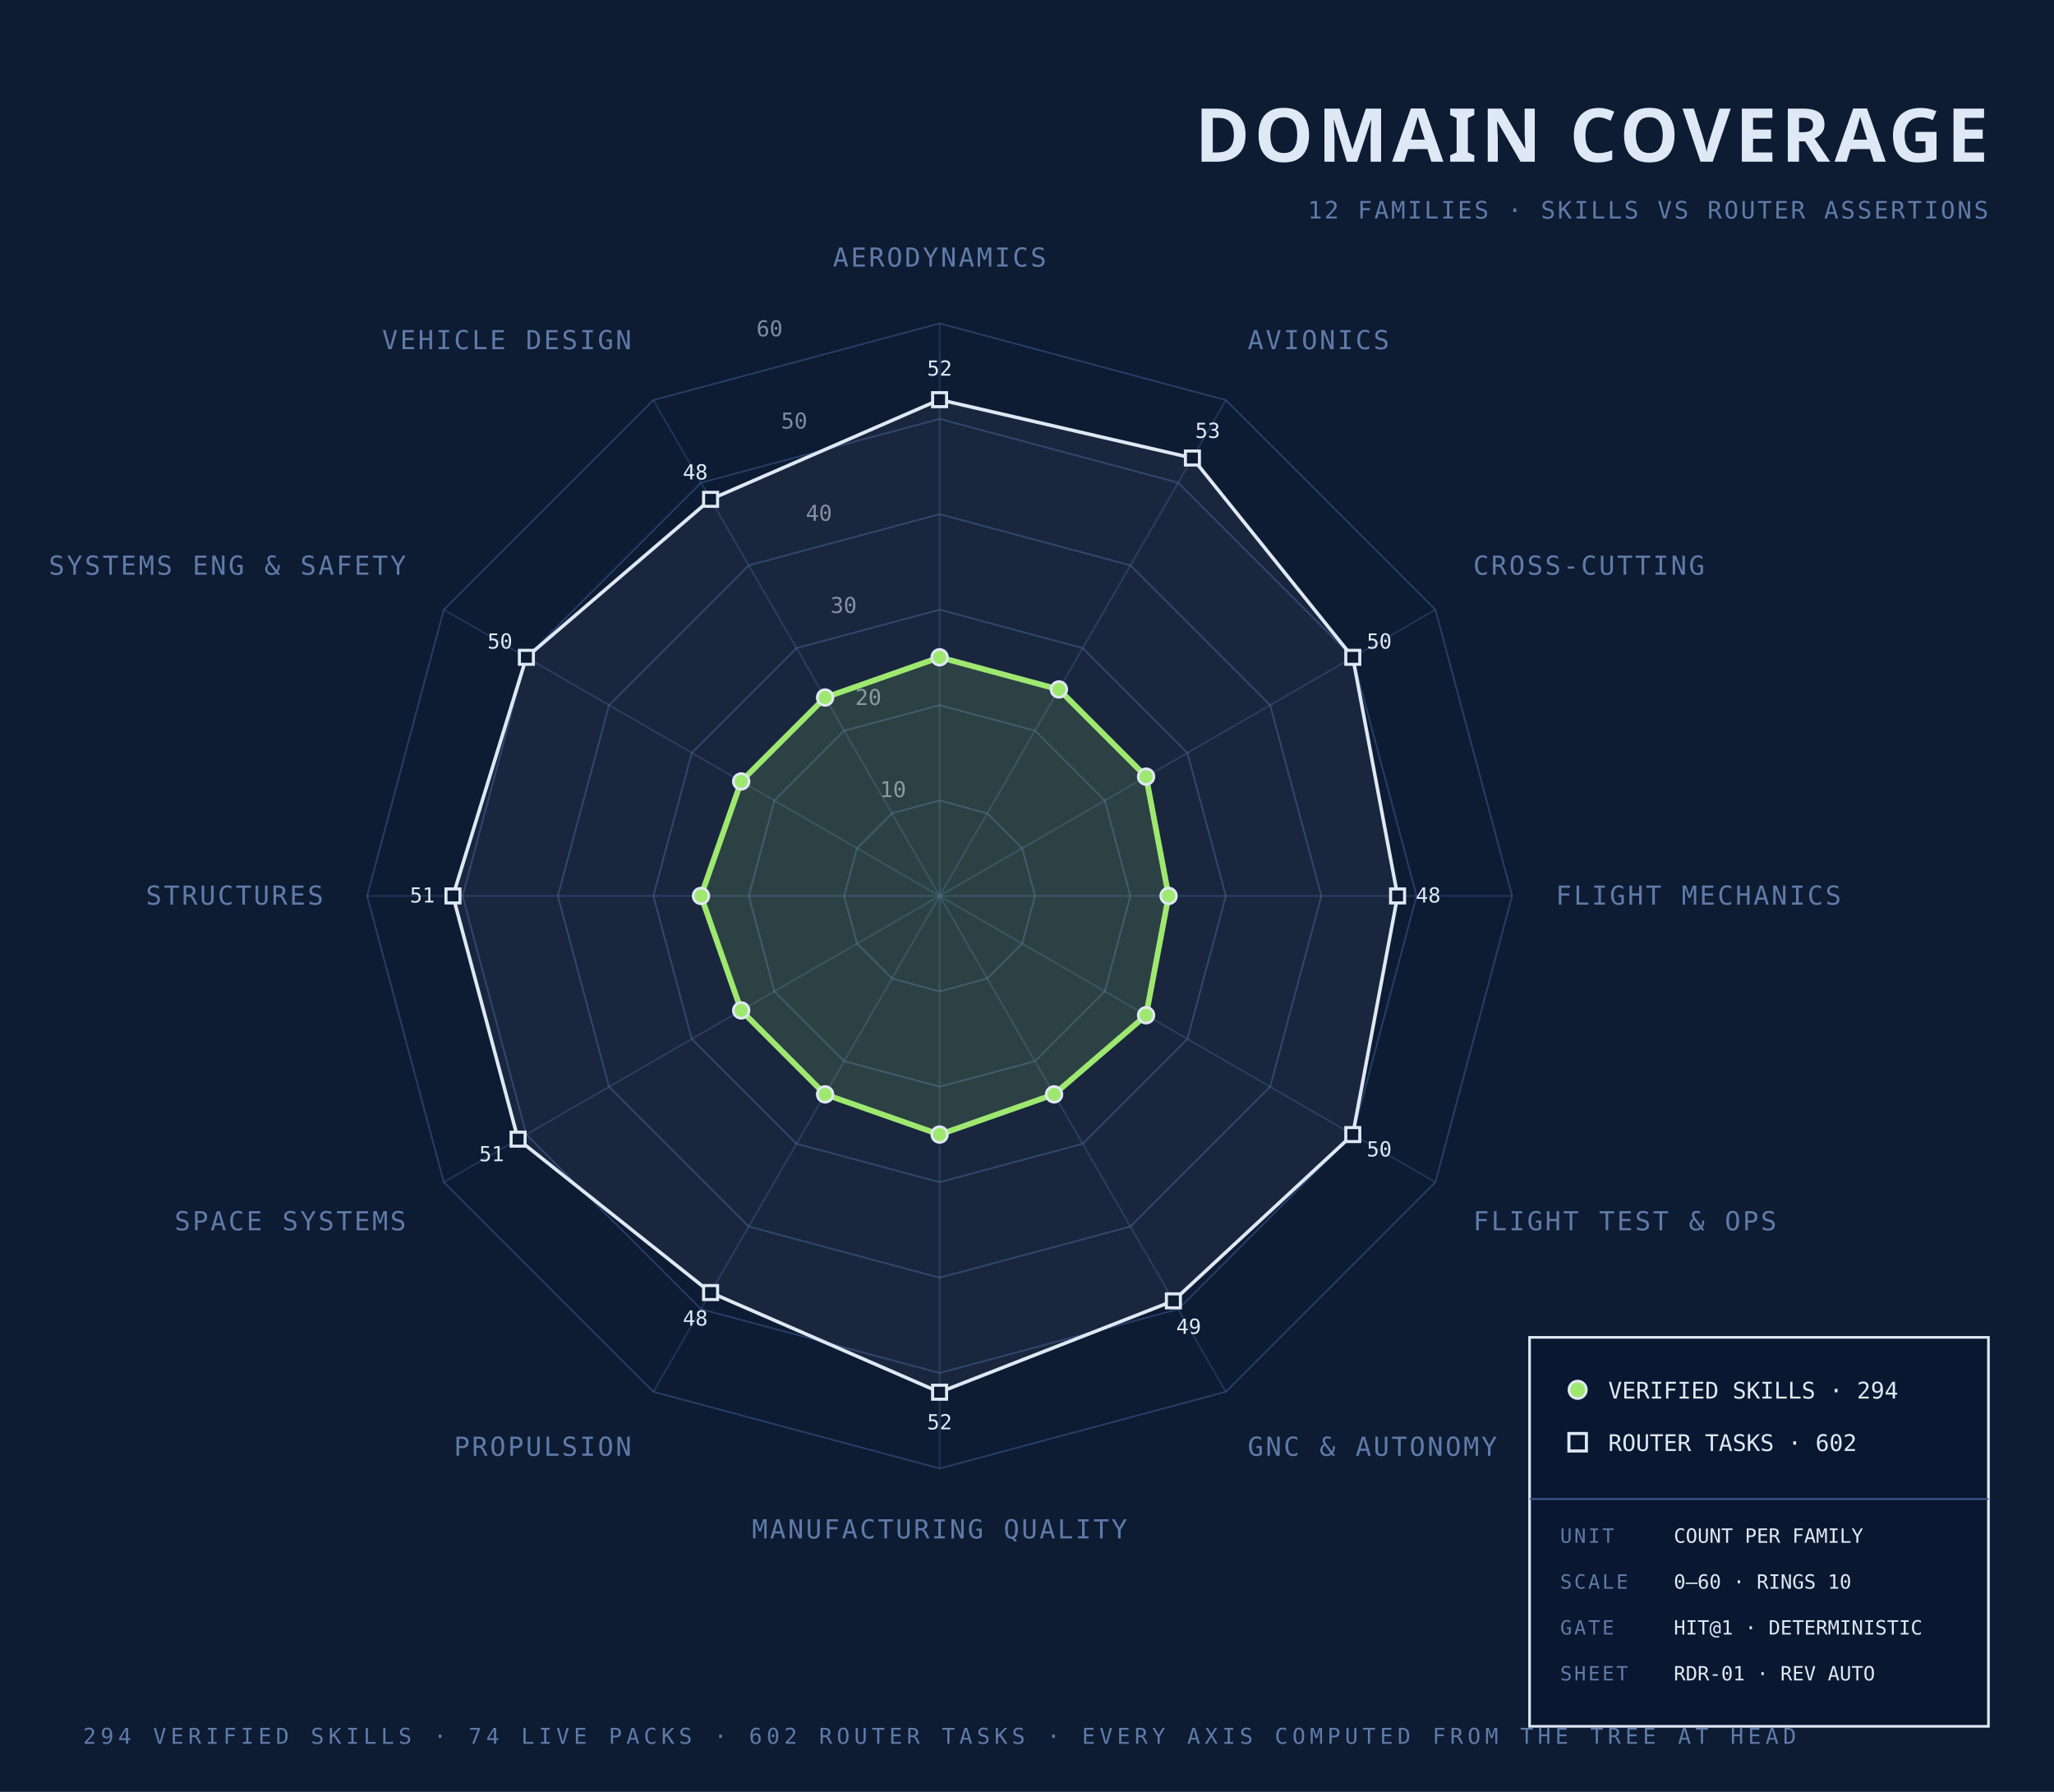
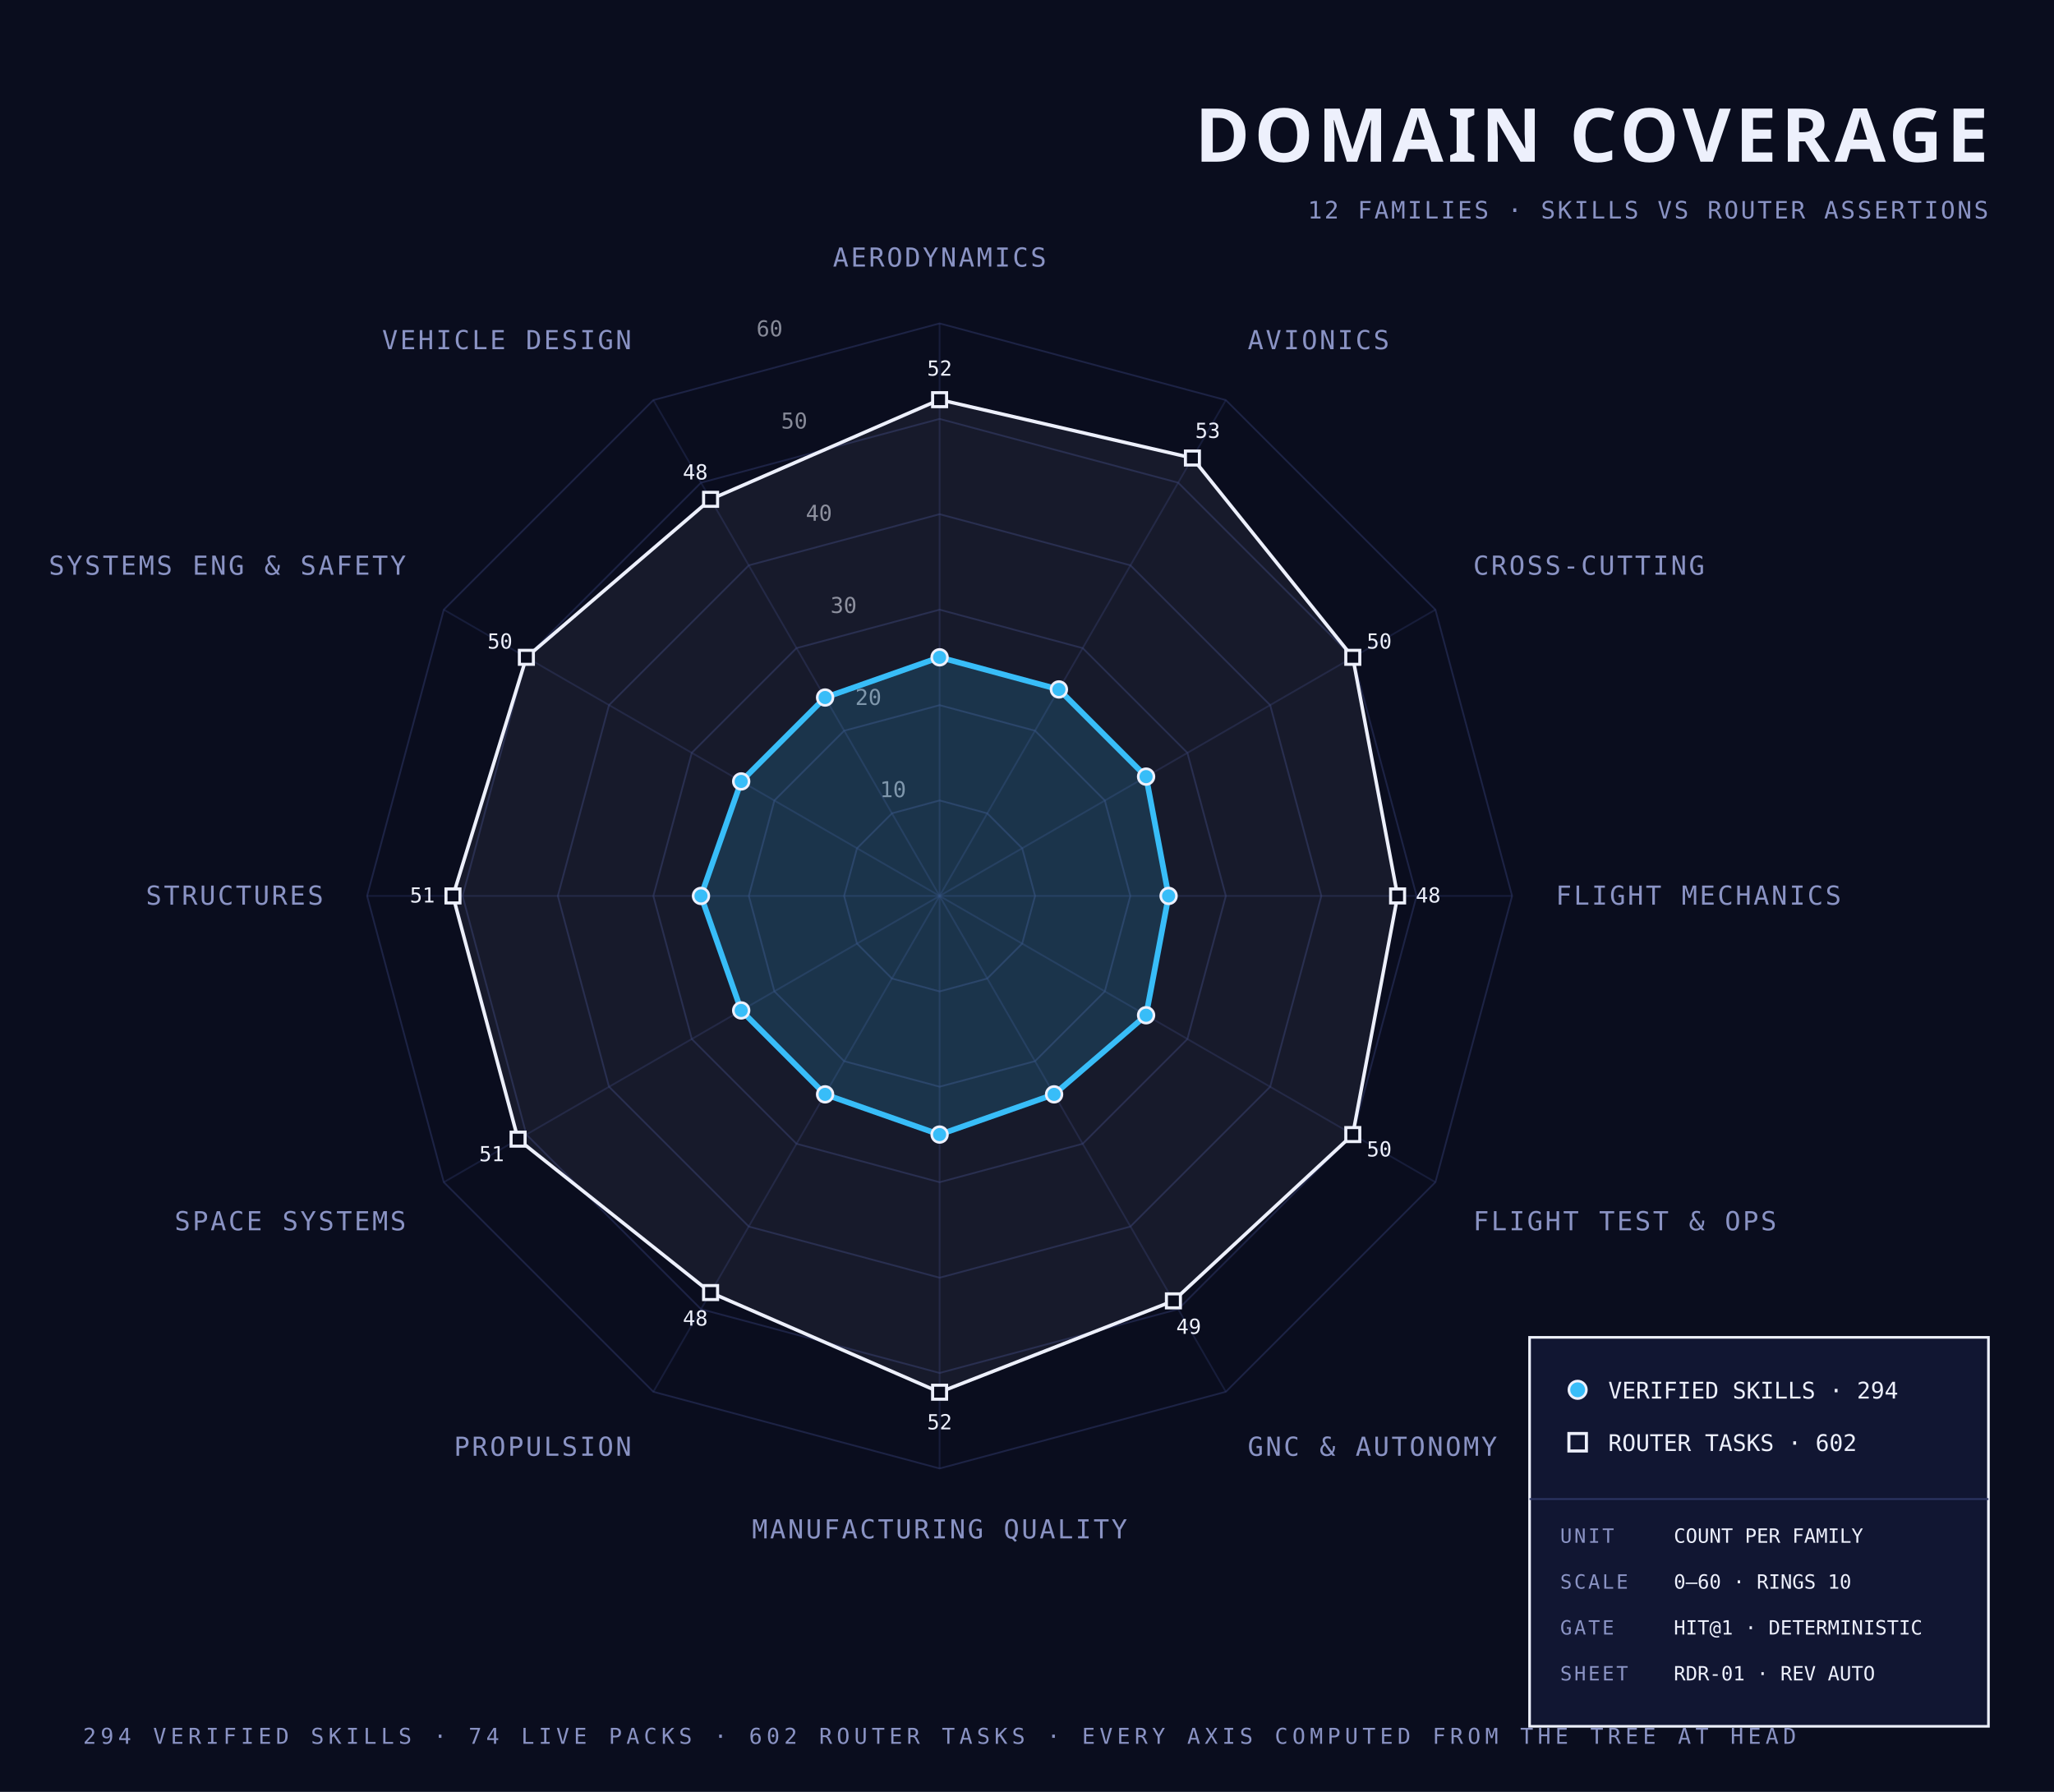
<svg xmlns="http://www.w3.org/2000/svg" width="940" height="820" viewBox="0 0 940 820">
  <style>
    .mono { font-family: "JetBrains Mono", "IBM Plex Mono", "Menlo", monospace; }
    .cond { font-family: "Barlow Condensed", "DIN Condensed", "Arial Narrow", sans-serif; font-weight: 700; text-transform: uppercase; }
    .serif { font-family: "Instrument Serif", Georgia, serif; font-style: italic; }
  </style>
-   <rect width="940" height="820" fill="#0d1b33" />
-   <polygon points="430.0,366.3 451.8,372.2 467.8,388.2 473.7,410.0 467.8,431.8 451.8,447.8 430.0,453.7 408.2,447.8 392.2,431.8 386.3,410.0 392.2,388.2 408.2,372.2" fill="none" stroke="#3a5a8f" stroke-width="0.8" stroke-opacity="0.55" />
-   <polygon points="430.0,322.7 473.7,334.4 505.6,366.3 517.3,410.0 505.6,453.7 473.7,485.6 430.0,497.3 386.3,485.6 354.4,453.7 342.7,410.0 354.4,366.3 386.3,334.4" fill="none" stroke="#3a5a8f" stroke-width="0.8" stroke-opacity="0.55" />
-   <polygon points="430.0,279.0 495.5,296.6 543.4,344.5 561.0,410.0 543.4,475.5 495.5,523.4 430.0,541.0 364.5,523.4 316.6,475.5 299.0,410.0 316.6,344.5 364.5,296.6" fill="none" stroke="#3a5a8f" stroke-width="0.8" stroke-opacity="0.55" />
-   <polygon points="430.0,235.3 517.3,258.7 581.3,322.7 604.7,410.0 581.3,497.3 517.3,561.3 430.0,584.7 342.7,561.3 278.7,497.3 255.3,410.0 278.7,322.7 342.7,258.7" fill="none" stroke="#3a5a8f" stroke-width="0.8" stroke-opacity="0.55" />
-   <polygon points="430.0,191.7 539.2,220.9 619.1,300.8 648.3,410.0 619.1,519.2 539.2,599.1 430.0,628.3 320.8,599.1 240.9,519.2 211.7,410.0 240.9,300.8 320.8,220.9" fill="none" stroke="#3a5a8f" stroke-width="0.8" stroke-opacity="0.55" />
-   <polygon points="430.0,148.0 561.0,183.1 656.9,279.0 692.0,410.0 656.9,541.0 561.0,636.9 430.0,672.0 299.0,636.9 203.1,541.0 168.0,410.0 203.1,279.0 299.0,183.1" fill="none" stroke="#3a5a8f" stroke-width="0.8" stroke-opacity="0.55" />
-   <line x1="430" y1="410" x2="430.0" y2="148.0" stroke="#3a5a8f" stroke-width="0.8" stroke-opacity="0.4" />
-   <line x1="430" y1="410" x2="561.0" y2="183.1" stroke="#3a5a8f" stroke-width="0.8" stroke-opacity="0.4" />
-   <line x1="430" y1="410" x2="656.9" y2="279.0" stroke="#3a5a8f" stroke-width="0.8" stroke-opacity="0.4" />
-   <line x1="430" y1="410" x2="692.0" y2="410.0" stroke="#3a5a8f" stroke-width="0.8" stroke-opacity="0.4" />
-   <line x1="430" y1="410" x2="656.9" y2="541.0" stroke="#3a5a8f" stroke-width="0.8" stroke-opacity="0.4" />
-   <line x1="430" y1="410" x2="561.0" y2="636.9" stroke="#3a5a8f" stroke-width="0.8" stroke-opacity="0.4" />
-   <line x1="430" y1="410" x2="430.0" y2="672.0" stroke="#3a5a8f" stroke-width="0.8" stroke-opacity="0.4" />
-   <line x1="430" y1="410" x2="299.0" y2="636.9" stroke="#3a5a8f" stroke-width="0.8" stroke-opacity="0.4" />
-   <line x1="430" y1="410" x2="203.1" y2="541.0" stroke="#3a5a8f" stroke-width="0.8" stroke-opacity="0.4" />
-   <line x1="430" y1="410" x2="168.0" y2="410.0" stroke="#3a5a8f" stroke-width="0.8" stroke-opacity="0.4" />
-   <line x1="430" y1="410" x2="203.1" y2="279.0" stroke="#3a5a8f" stroke-width="0.8" stroke-opacity="0.4" />
-   <line x1="430" y1="410" x2="299.0" y2="183.1" stroke="#3a5a8f" stroke-width="0.8" stroke-opacity="0.4" />
-   <text class="mono" x="414.7" y="364.8" text-anchor="end" font-size="10" fill="#dfe8f5" opacity="0.55">10</text>
-   <text class="mono" x="403.4" y="322.6" text-anchor="end" font-size="10" fill="#dfe8f5" opacity="0.55">20</text>
-   <text class="mono" x="392.1" y="280.5" text-anchor="end" font-size="10" fill="#dfe8f5" opacity="0.55">30</text>
-   <text class="mono" x="380.8" y="238.3" text-anchor="end" font-size="10" fill="#dfe8f5" opacity="0.55">40</text>
-   <text class="mono" x="369.5" y="196.1" text-anchor="end" font-size="10" fill="#dfe8f5" opacity="0.55">50</text>
-   <text class="mono" x="358.2" y="153.9" text-anchor="end" font-size="10" fill="#dfe8f5" opacity="0.55">60</text>
-   <text class="mono" x="430.0" y="122.0" text-anchor="middle" font-size="12" fill="#5f7ba8" letter-spacing="1">AERODYNAMICS</text>
-   <text class="mono" x="571.0" y="159.8" text-anchor="start" font-size="12" fill="#5f7ba8" letter-spacing="1">AVIONICS</text>
-   <text class="mono" x="674.2" y="263.0" text-anchor="start" font-size="12" fill="#5f7ba8" letter-spacing="1">CROSS-CUTTING</text>
-   <text class="mono" x="712.0" y="414.0" text-anchor="start" font-size="12" fill="#5f7ba8" letter-spacing="1">FLIGHT MECHANICS</text>
-   <text class="mono" x="674.2" y="563.0" text-anchor="start" font-size="12" fill="#5f7ba8" letter-spacing="1">FLIGHT TEST &amp; OPS</text>
-   <text class="mono" x="571.0" y="666.2" text-anchor="start" font-size="12" fill="#5f7ba8" letter-spacing="1">GNC &amp; AUTONOMY</text>
-   <text class="mono" x="430.0" y="704.0" text-anchor="middle" font-size="12" fill="#5f7ba8" letter-spacing="1">MANUFACTURING QUALITY</text>
-   <text class="mono" x="289.0" y="666.2" text-anchor="end" font-size="12" fill="#5f7ba8" letter-spacing="1">PROPULSION</text>
-   <text class="mono" x="185.8" y="563.0" text-anchor="end" font-size="12" fill="#5f7ba8" letter-spacing="1">SPACE SYSTEMS</text>
-   <text class="mono" x="148.0" y="414.0" text-anchor="end" font-size="12" fill="#5f7ba8" letter-spacing="1">STRUCTURES</text>
-   <text class="mono" x="185.8" y="263.0" text-anchor="end" font-size="12" fill="#5f7ba8" letter-spacing="1">SYSTEMS ENG &amp; SAFETY</text>
-   <text class="mono" x="289.0" y="159.8" text-anchor="end" font-size="12" fill="#5f7ba8" letter-spacing="1">VEHICLE DESIGN</text>
-   <polygon points="430.0,182.9 545.7,209.6 619.1,300.8 639.6,410.0 619.1,519.2 537.0,595.3 430.0,637.1 325.2,591.5 237.1,521.4 207.3,410.0 240.9,300.8 325.2,228.5" fill="#dfe8f5" fill-opacity="0.06" stroke="#dfe8f5" stroke-width="1.6" />
-   <rect x="426.8" y="179.7" width="6.4" height="6.4" fill="#0d1b33" stroke="#dfe8f5" stroke-width="1.4" />
-   <rect x="542.5" y="206.4" width="6.4" height="6.4" fill="#0d1b33" stroke="#dfe8f5" stroke-width="1.4" />
-   <rect x="615.9" y="297.6" width="6.4" height="6.4" fill="#0d1b33" stroke="#dfe8f5" stroke-width="1.4" />
-   <rect x="636.4" y="406.8" width="6.4" height="6.4" fill="#0d1b33" stroke="#dfe8f5" stroke-width="1.4" />
-   <rect x="615.9" y="516.0" width="6.4" height="6.4" fill="#0d1b33" stroke="#dfe8f5" stroke-width="1.4" />
-   <rect x="533.8" y="592.1" width="6.4" height="6.4" fill="#0d1b33" stroke="#dfe8f5" stroke-width="1.4" />
-   <rect x="426.8" y="633.9" width="6.4" height="6.4" fill="#0d1b33" stroke="#dfe8f5" stroke-width="1.4" />
-   <rect x="322.0" y="588.3" width="6.4" height="6.4" fill="#0d1b33" stroke="#dfe8f5" stroke-width="1.4" />
-   <rect x="233.9" y="518.1" width="6.4" height="6.4" fill="#0d1b33" stroke="#dfe8f5" stroke-width="1.4" />
-   <rect x="204.1" y="406.8" width="6.4" height="6.4" fill="#0d1b33" stroke="#dfe8f5" stroke-width="1.4" />
-   <rect x="237.7" y="297.6" width="6.4" height="6.4" fill="#0d1b33" stroke="#dfe8f5" stroke-width="1.4" />
-   <rect x="322.0" y="225.3" width="6.4" height="6.4" fill="#0d1b33" stroke="#dfe8f5" stroke-width="1.4" />
-   <polygon points="430.0,300.8 484.6,315.5 524.5,355.4 534.8,410.0 524.5,464.6 482.4,500.8 430.0,519.2 377.6,500.8 339.2,462.4 320.8,410.0 339.2,357.6 377.6,319.2" fill="#9fe870" fill-opacity="0.14" stroke="#9fe870" stroke-width="2.6" />
-   <circle cx="430.0" cy="300.8" r="3.6" fill="#9fe870" stroke="#dfe8f5" stroke-width="1.2" />
-   <circle cx="484.6" cy="315.5" r="3.6" fill="#9fe870" stroke="#dfe8f5" stroke-width="1.2" />
-   <circle cx="524.5" cy="355.4" r="3.6" fill="#9fe870" stroke="#dfe8f5" stroke-width="1.2" />
-   <circle cx="534.8" cy="410.0" r="3.6" fill="#9fe870" stroke="#dfe8f5" stroke-width="1.2" />
-   <circle cx="524.5" cy="464.6" r="3.6" fill="#9fe870" stroke="#dfe8f5" stroke-width="1.2" />
-   <circle cx="482.4" cy="500.8" r="3.6" fill="#9fe870" stroke="#dfe8f5" stroke-width="1.2" />
-   <circle cx="430.0" cy="519.2" r="3.6" fill="#9fe870" stroke="#dfe8f5" stroke-width="1.2" />
-   <circle cx="377.6" cy="500.8" r="3.6" fill="#9fe870" stroke="#dfe8f5" stroke-width="1.2" />
-   <circle cx="339.2" cy="462.4" r="3.6" fill="#9fe870" stroke="#dfe8f5" stroke-width="1.2" />
-   <circle cx="320.8" cy="410.0" r="3.6" fill="#9fe870" stroke="#dfe8f5" stroke-width="1.2" />
-   <circle cx="339.2" cy="357.6" r="3.6" fill="#9fe870" stroke="#dfe8f5" stroke-width="1.2" />
-   <circle cx="377.6" cy="319.2" r="3.6" fill="#9fe870" stroke="#dfe8f5" stroke-width="1.2" />
-   <text class="mono" x="430.0" y="171.9" text-anchor="middle" font-size="9.5" fill="#dfe8f5">52</text>
-   <text class="mono" x="552.7" y="200.4" text-anchor="middle" font-size="9.5" fill="#dfe8f5">53</text>
-   <text class="mono" x="631.2" y="296.8" text-anchor="middle" font-size="9.5" fill="#dfe8f5">50</text>
-   <text class="mono" x="653.6" y="413.0" text-anchor="middle" font-size="9.5" fill="#dfe8f5">48</text>
-   <text class="mono" x="631.2" y="529.2" text-anchor="middle" font-size="9.5" fill="#dfe8f5">50</text>
-   <text class="mono" x="544.0" y="610.4" text-anchor="middle" font-size="9.5" fill="#dfe8f5">49</text>
-   <text class="mono" x="430.0" y="654.1" text-anchor="middle" font-size="9.5" fill="#dfe8f5">52</text>
-   <text class="mono" x="318.2" y="606.6" text-anchor="middle" font-size="9.5" fill="#dfe8f5">48</text>
-   <text class="mono" x="225.0" y="531.4" text-anchor="middle" font-size="9.5" fill="#dfe8f5">51</text>
-   <text class="mono" x="193.3" y="413.0" text-anchor="middle" font-size="9.5" fill="#dfe8f5">51</text>
-   <text class="mono" x="228.8" y="296.8" text-anchor="middle" font-size="9.5" fill="#dfe8f5">50</text>
-   <text class="mono" x="318.2" y="219.4" text-anchor="middle" font-size="9.5" fill="#dfe8f5">48</text>
-   <text class="cond" x="910.0" y="74.0" text-anchor="end" font-size="34" fill="#dfe8f5" letter-spacing="2">DOMAIN COVERAGE</text>
-   <text class="mono" x="910.0" y="100.0" text-anchor="end" font-size="11" fill="#5f7ba8" letter-spacing="1">12 FAMILIES · SKILLS VS ROUTER ASSERTIONS</text>
-   <rect x="700" y="612" width="210" height="178" fill="#0a1730" stroke="#dfe8f5" stroke-width="1.2" />
-   <line x1="700" y1="686" x2="910" y2="686" stroke="#3a5a8f" stroke-width="0.8" />
-   <circle cx="722" cy="636" r="4" fill="#9fe870" stroke="#dfe8f5" stroke-width="1.2" />
-   <text class="mono" x="736.0" y="640.0" text-anchor="start" font-size="10.5" fill="#dfe8f5">VERIFIED SKILLS · 294</text>
-   <rect x="718" y="656" width="8" height="8" fill="none" stroke="#dfe8f5" stroke-width="1.4" />
-   <text class="mono" x="736.0" y="664.0" text-anchor="start" font-size="10.5" fill="#dfe8f5">ROUTER TASKS · 602</text>
-   <text class="mono" x="714.0" y="706.0" text-anchor="start" font-size="9" fill="#5f7ba8" letter-spacing="1">UNIT</text>
-   <text class="mono" x="766.0" y="706.0" text-anchor="start" font-size="9" fill="#dfe8f5">COUNT PER FAMILY</text>
-   <text class="mono" x="714.0" y="727.0" text-anchor="start" font-size="9" fill="#5f7ba8" letter-spacing="1">SCALE</text>
-   <text class="mono" x="766.0" y="727.0" text-anchor="start" font-size="9" fill="#dfe8f5">0–60 · RINGS 10</text>
-   <text class="mono" x="714.0" y="748.0" text-anchor="start" font-size="9" fill="#5f7ba8" letter-spacing="1">GATE</text>
-   <text class="mono" x="766.0" y="748.0" text-anchor="start" font-size="9" fill="#dfe8f5">HIT@1 · DETERMINISTIC</text>
-   <text class="mono" x="714.0" y="769.0" text-anchor="start" font-size="9" fill="#5f7ba8" letter-spacing="1">SHEET</text>
-   <text class="mono" x="766.0" y="769.0" text-anchor="start" font-size="9" fill="#dfe8f5">RDR-01 · REV AUTO</text>
-   <text class="mono" x="430.0" y="798.0" text-anchor="middle" font-size="10" fill="#5f7ba8" letter-spacing="2">294 VERIFIED SKILLS · 74 LIVE PACKS · 602 ROUTER TASKS · EVERY AXIS COMPUTED FROM THE TREE AT HEAD</text>
+   <rect width="940" height="820" fill="#0a0d1e" />
+   <polygon points="430.0,366.3 451.8,372.2 467.8,388.2 473.7,410.0 467.8,431.8 451.8,447.8 430.0,453.7 408.2,447.8 392.2,431.8 386.3,410.0 392.2,388.2 408.2,372.2" fill="none" stroke="#2c3564" stroke-width="0.8" stroke-opacity="0.55" />
+   <polygon points="430.0,322.7 473.7,334.4 505.6,366.3 517.3,410.0 505.6,453.7 473.7,485.6 430.0,497.3 386.3,485.6 354.4,453.7 342.7,410.0 354.4,366.3 386.3,334.4" fill="none" stroke="#2c3564" stroke-width="0.8" stroke-opacity="0.55" />
+   <polygon points="430.0,279.0 495.5,296.6 543.4,344.5 561.0,410.0 543.4,475.5 495.5,523.4 430.0,541.0 364.5,523.4 316.6,475.5 299.0,410.0 316.6,344.5 364.5,296.6" fill="none" stroke="#2c3564" stroke-width="0.8" stroke-opacity="0.55" />
+   <polygon points="430.0,235.3 517.3,258.7 581.3,322.7 604.7,410.0 581.3,497.3 517.3,561.3 430.0,584.7 342.7,561.3 278.7,497.3 255.3,410.0 278.7,322.7 342.7,258.7" fill="none" stroke="#2c3564" stroke-width="0.8" stroke-opacity="0.55" />
+   <polygon points="430.0,191.7 539.2,220.9 619.1,300.8 648.3,410.0 619.1,519.2 539.2,599.1 430.0,628.3 320.8,599.1 240.9,519.2 211.7,410.0 240.9,300.8 320.8,220.9" fill="none" stroke="#2c3564" stroke-width="0.8" stroke-opacity="0.55" />
+   <polygon points="430.0,148.0 561.0,183.1 656.9,279.0 692.0,410.0 656.9,541.0 561.0,636.9 430.0,672.0 299.0,636.9 203.1,541.0 168.0,410.0 203.1,279.0 299.0,183.1" fill="none" stroke="#2c3564" stroke-width="0.8" stroke-opacity="0.55" />
+   <line x1="430" y1="410" x2="430.0" y2="148.0" stroke="#2c3564" stroke-width="0.8" stroke-opacity="0.4" />
+   <line x1="430" y1="410" x2="561.0" y2="183.1" stroke="#2c3564" stroke-width="0.8" stroke-opacity="0.4" />
+   <line x1="430" y1="410" x2="656.9" y2="279.0" stroke="#2c3564" stroke-width="0.8" stroke-opacity="0.4" />
+   <line x1="430" y1="410" x2="692.0" y2="410.0" stroke="#2c3564" stroke-width="0.8" stroke-opacity="0.4" />
+   <line x1="430" y1="410" x2="656.9" y2="541.0" stroke="#2c3564" stroke-width="0.8" stroke-opacity="0.4" />
+   <line x1="430" y1="410" x2="561.0" y2="636.9" stroke="#2c3564" stroke-width="0.8" stroke-opacity="0.4" />
+   <line x1="430" y1="410" x2="430.0" y2="672.0" stroke="#2c3564" stroke-width="0.8" stroke-opacity="0.4" />
+   <line x1="430" y1="410" x2="299.0" y2="636.9" stroke="#2c3564" stroke-width="0.8" stroke-opacity="0.4" />
+   <line x1="430" y1="410" x2="203.1" y2="541.0" stroke="#2c3564" stroke-width="0.8" stroke-opacity="0.4" />
+   <line x1="430" y1="410" x2="168.0" y2="410.0" stroke="#2c3564" stroke-width="0.8" stroke-opacity="0.4" />
+   <line x1="430" y1="410" x2="203.1" y2="279.0" stroke="#2c3564" stroke-width="0.8" stroke-opacity="0.4" />
+   <line x1="430" y1="410" x2="299.0" y2="183.1" stroke="#2c3564" stroke-width="0.8" stroke-opacity="0.4" />
+   <text class="mono" x="414.7" y="364.8" text-anchor="end" font-size="10" fill="#edf0fc" opacity="0.55">10</text>
+   <text class="mono" x="403.4" y="322.6" text-anchor="end" font-size="10" fill="#edf0fc" opacity="0.55">20</text>
+   <text class="mono" x="392.1" y="280.5" text-anchor="end" font-size="10" fill="#edf0fc" opacity="0.55">30</text>
+   <text class="mono" x="380.8" y="238.3" text-anchor="end" font-size="10" fill="#edf0fc" opacity="0.55">40</text>
+   <text class="mono" x="369.5" y="196.1" text-anchor="end" font-size="10" fill="#edf0fc" opacity="0.55">50</text>
+   <text class="mono" x="358.2" y="153.9" text-anchor="end" font-size="10" fill="#edf0fc" opacity="0.55">60</text>
+   <text class="mono" x="430.0" y="122.0" text-anchor="middle" font-size="12" fill="#8a93c4" letter-spacing="1">AERODYNAMICS</text>
+   <text class="mono" x="571.0" y="159.8" text-anchor="start" font-size="12" fill="#8a93c4" letter-spacing="1">AVIONICS</text>
+   <text class="mono" x="674.2" y="263.0" text-anchor="start" font-size="12" fill="#8a93c4" letter-spacing="1">CROSS-CUTTING</text>
+   <text class="mono" x="712.0" y="414.0" text-anchor="start" font-size="12" fill="#8a93c4" letter-spacing="1">FLIGHT MECHANICS</text>
+   <text class="mono" x="674.2" y="563.0" text-anchor="start" font-size="12" fill="#8a93c4" letter-spacing="1">FLIGHT TEST &amp; OPS</text>
+   <text class="mono" x="571.0" y="666.2" text-anchor="start" font-size="12" fill="#8a93c4" letter-spacing="1">GNC &amp; AUTONOMY</text>
+   <text class="mono" x="430.0" y="704.0" text-anchor="middle" font-size="12" fill="#8a93c4" letter-spacing="1">MANUFACTURING QUALITY</text>
+   <text class="mono" x="289.0" y="666.2" text-anchor="end" font-size="12" fill="#8a93c4" letter-spacing="1">PROPULSION</text>
+   <text class="mono" x="185.8" y="563.0" text-anchor="end" font-size="12" fill="#8a93c4" letter-spacing="1">SPACE SYSTEMS</text>
+   <text class="mono" x="148.0" y="414.0" text-anchor="end" font-size="12" fill="#8a93c4" letter-spacing="1">STRUCTURES</text>
+   <text class="mono" x="185.8" y="263.0" text-anchor="end" font-size="12" fill="#8a93c4" letter-spacing="1">SYSTEMS ENG &amp; SAFETY</text>
+   <text class="mono" x="289.0" y="159.8" text-anchor="end" font-size="12" fill="#8a93c4" letter-spacing="1">VEHICLE DESIGN</text>
+   <polygon points="430.0,182.9 545.7,209.6 619.1,300.8 639.6,410.0 619.1,519.2 537.0,595.3 430.0,637.1 325.2,591.5 237.1,521.4 207.3,410.0 240.9,300.8 325.2,228.5" fill="#edf0fc" fill-opacity="0.06" stroke="#edf0fc" stroke-width="1.6" />
+   <rect x="426.8" y="179.7" width="6.4" height="6.4" fill="#0a0d1e" stroke="#edf0fc" stroke-width="1.4" />
+   <rect x="542.5" y="206.4" width="6.4" height="6.4" fill="#0a0d1e" stroke="#edf0fc" stroke-width="1.4" />
+   <rect x="615.9" y="297.6" width="6.4" height="6.4" fill="#0a0d1e" stroke="#edf0fc" stroke-width="1.4" />
+   <rect x="636.4" y="406.8" width="6.4" height="6.4" fill="#0a0d1e" stroke="#edf0fc" stroke-width="1.4" />
+   <rect x="615.9" y="516.0" width="6.4" height="6.4" fill="#0a0d1e" stroke="#edf0fc" stroke-width="1.4" />
+   <rect x="533.8" y="592.1" width="6.4" height="6.4" fill="#0a0d1e" stroke="#edf0fc" stroke-width="1.4" />
+   <rect x="426.8" y="633.9" width="6.4" height="6.4" fill="#0a0d1e" stroke="#edf0fc" stroke-width="1.4" />
+   <rect x="322.0" y="588.3" width="6.4" height="6.4" fill="#0a0d1e" stroke="#edf0fc" stroke-width="1.4" />
+   <rect x="233.9" y="518.1" width="6.4" height="6.4" fill="#0a0d1e" stroke="#edf0fc" stroke-width="1.4" />
+   <rect x="204.1" y="406.8" width="6.4" height="6.4" fill="#0a0d1e" stroke="#edf0fc" stroke-width="1.4" />
+   <rect x="237.7" y="297.6" width="6.4" height="6.4" fill="#0a0d1e" stroke="#edf0fc" stroke-width="1.4" />
+   <rect x="322.0" y="225.3" width="6.4" height="6.4" fill="#0a0d1e" stroke="#edf0fc" stroke-width="1.4" />
+   <polygon points="430.0,300.8 484.6,315.5 524.5,355.4 534.8,410.0 524.5,464.6 482.4,500.8 430.0,519.2 377.6,500.8 339.2,462.4 320.8,410.0 339.2,357.6 377.6,319.2" fill="#38bdf8" fill-opacity="0.16" stroke="#38bdf8" stroke-width="2.6" />
+   <circle cx="430.0" cy="300.8" r="3.6" fill="#38bdf8" stroke="#edf0fc" stroke-width="1.2" />
+   <circle cx="484.6" cy="315.5" r="3.6" fill="#38bdf8" stroke="#edf0fc" stroke-width="1.2" />
+   <circle cx="524.5" cy="355.4" r="3.6" fill="#38bdf8" stroke="#edf0fc" stroke-width="1.2" />
+   <circle cx="534.8" cy="410.0" r="3.6" fill="#38bdf8" stroke="#edf0fc" stroke-width="1.2" />
+   <circle cx="524.5" cy="464.6" r="3.6" fill="#38bdf8" stroke="#edf0fc" stroke-width="1.2" />
+   <circle cx="482.4" cy="500.8" r="3.6" fill="#38bdf8" stroke="#edf0fc" stroke-width="1.2" />
+   <circle cx="430.0" cy="519.2" r="3.6" fill="#38bdf8" stroke="#edf0fc" stroke-width="1.2" />
+   <circle cx="377.6" cy="500.8" r="3.6" fill="#38bdf8" stroke="#edf0fc" stroke-width="1.2" />
+   <circle cx="339.2" cy="462.4" r="3.6" fill="#38bdf8" stroke="#edf0fc" stroke-width="1.2" />
+   <circle cx="320.8" cy="410.0" r="3.6" fill="#38bdf8" stroke="#edf0fc" stroke-width="1.2" />
+   <circle cx="339.2" cy="357.6" r="3.6" fill="#38bdf8" stroke="#edf0fc" stroke-width="1.2" />
+   <circle cx="377.6" cy="319.2" r="3.6" fill="#38bdf8" stroke="#edf0fc" stroke-width="1.2" />
+   <text class="mono" x="430.0" y="171.9" text-anchor="middle" font-size="9.5" fill="#edf0fc">52</text>
+   <text class="mono" x="552.7" y="200.4" text-anchor="middle" font-size="9.5" fill="#edf0fc">53</text>
+   <text class="mono" x="631.2" y="296.8" text-anchor="middle" font-size="9.5" fill="#edf0fc">50</text>
+   <text class="mono" x="653.6" y="413.0" text-anchor="middle" font-size="9.5" fill="#edf0fc">48</text>
+   <text class="mono" x="631.2" y="529.2" text-anchor="middle" font-size="9.5" fill="#edf0fc">50</text>
+   <text class="mono" x="544.0" y="610.4" text-anchor="middle" font-size="9.5" fill="#edf0fc">49</text>
+   <text class="mono" x="430.0" y="654.1" text-anchor="middle" font-size="9.5" fill="#edf0fc">52</text>
+   <text class="mono" x="318.2" y="606.6" text-anchor="middle" font-size="9.5" fill="#edf0fc">48</text>
+   <text class="mono" x="225.0" y="531.4" text-anchor="middle" font-size="9.5" fill="#edf0fc">51</text>
+   <text class="mono" x="193.3" y="413.0" text-anchor="middle" font-size="9.5" fill="#edf0fc">51</text>
+   <text class="mono" x="228.8" y="296.8" text-anchor="middle" font-size="9.5" fill="#edf0fc">50</text>
+   <text class="mono" x="318.2" y="219.4" text-anchor="middle" font-size="9.5" fill="#edf0fc">48</text>
+   <text class="cond" x="910.0" y="74.0" text-anchor="end" font-size="34" fill="#edf0fc" letter-spacing="2">DOMAIN COVERAGE</text>
+   <text class="mono" x="910.0" y="100.0" text-anchor="end" font-size="11" fill="#8a93c4" letter-spacing="1">12 FAMILIES · SKILLS VS ROUTER ASSERTIONS</text>
+   <rect x="700" y="612" width="210" height="178" fill="#111632" stroke="#edf0fc" stroke-width="1.2" />
+   <line x1="700" y1="686" x2="910" y2="686" stroke="#2c3564" stroke-width="0.8" />
+   <circle cx="722" cy="636" r="4" fill="#38bdf8" stroke="#edf0fc" stroke-width="1.2" />
+   <text class="mono" x="736.0" y="640.0" text-anchor="start" font-size="10.5" fill="#edf0fc">VERIFIED SKILLS · 294</text>
+   <rect x="718" y="656" width="8" height="8" fill="none" stroke="#edf0fc" stroke-width="1.4" />
+   <text class="mono" x="736.0" y="664.0" text-anchor="start" font-size="10.5" fill="#edf0fc">ROUTER TASKS · 602</text>
+   <text class="mono" x="714.0" y="706.0" text-anchor="start" font-size="9" fill="#8a93c4" letter-spacing="1">UNIT</text>
+   <text class="mono" x="766.0" y="706.0" text-anchor="start" font-size="9" fill="#edf0fc">COUNT PER FAMILY</text>
+   <text class="mono" x="714.0" y="727.0" text-anchor="start" font-size="9" fill="#8a93c4" letter-spacing="1">SCALE</text>
+   <text class="mono" x="766.0" y="727.0" text-anchor="start" font-size="9" fill="#edf0fc">0–60 · RINGS 10</text>
+   <text class="mono" x="714.0" y="748.0" text-anchor="start" font-size="9" fill="#8a93c4" letter-spacing="1">GATE</text>
+   <text class="mono" x="766.0" y="748.0" text-anchor="start" font-size="9" fill="#edf0fc">HIT@1 · DETERMINISTIC</text>
+   <text class="mono" x="714.0" y="769.0" text-anchor="start" font-size="9" fill="#8a93c4" letter-spacing="1">SHEET</text>
+   <text class="mono" x="766.0" y="769.0" text-anchor="start" font-size="9" fill="#edf0fc">RDR-01 · REV AUTO</text>
+   <text class="mono" x="430.0" y="798.0" text-anchor="middle" font-size="10" fill="#8a93c4" letter-spacing="2">294 VERIFIED SKILLS · 74 LIVE PACKS · 602 ROUTER TASKS · EVERY AXIS COMPUTED FROM THE TREE AT HEAD</text>
</svg>
